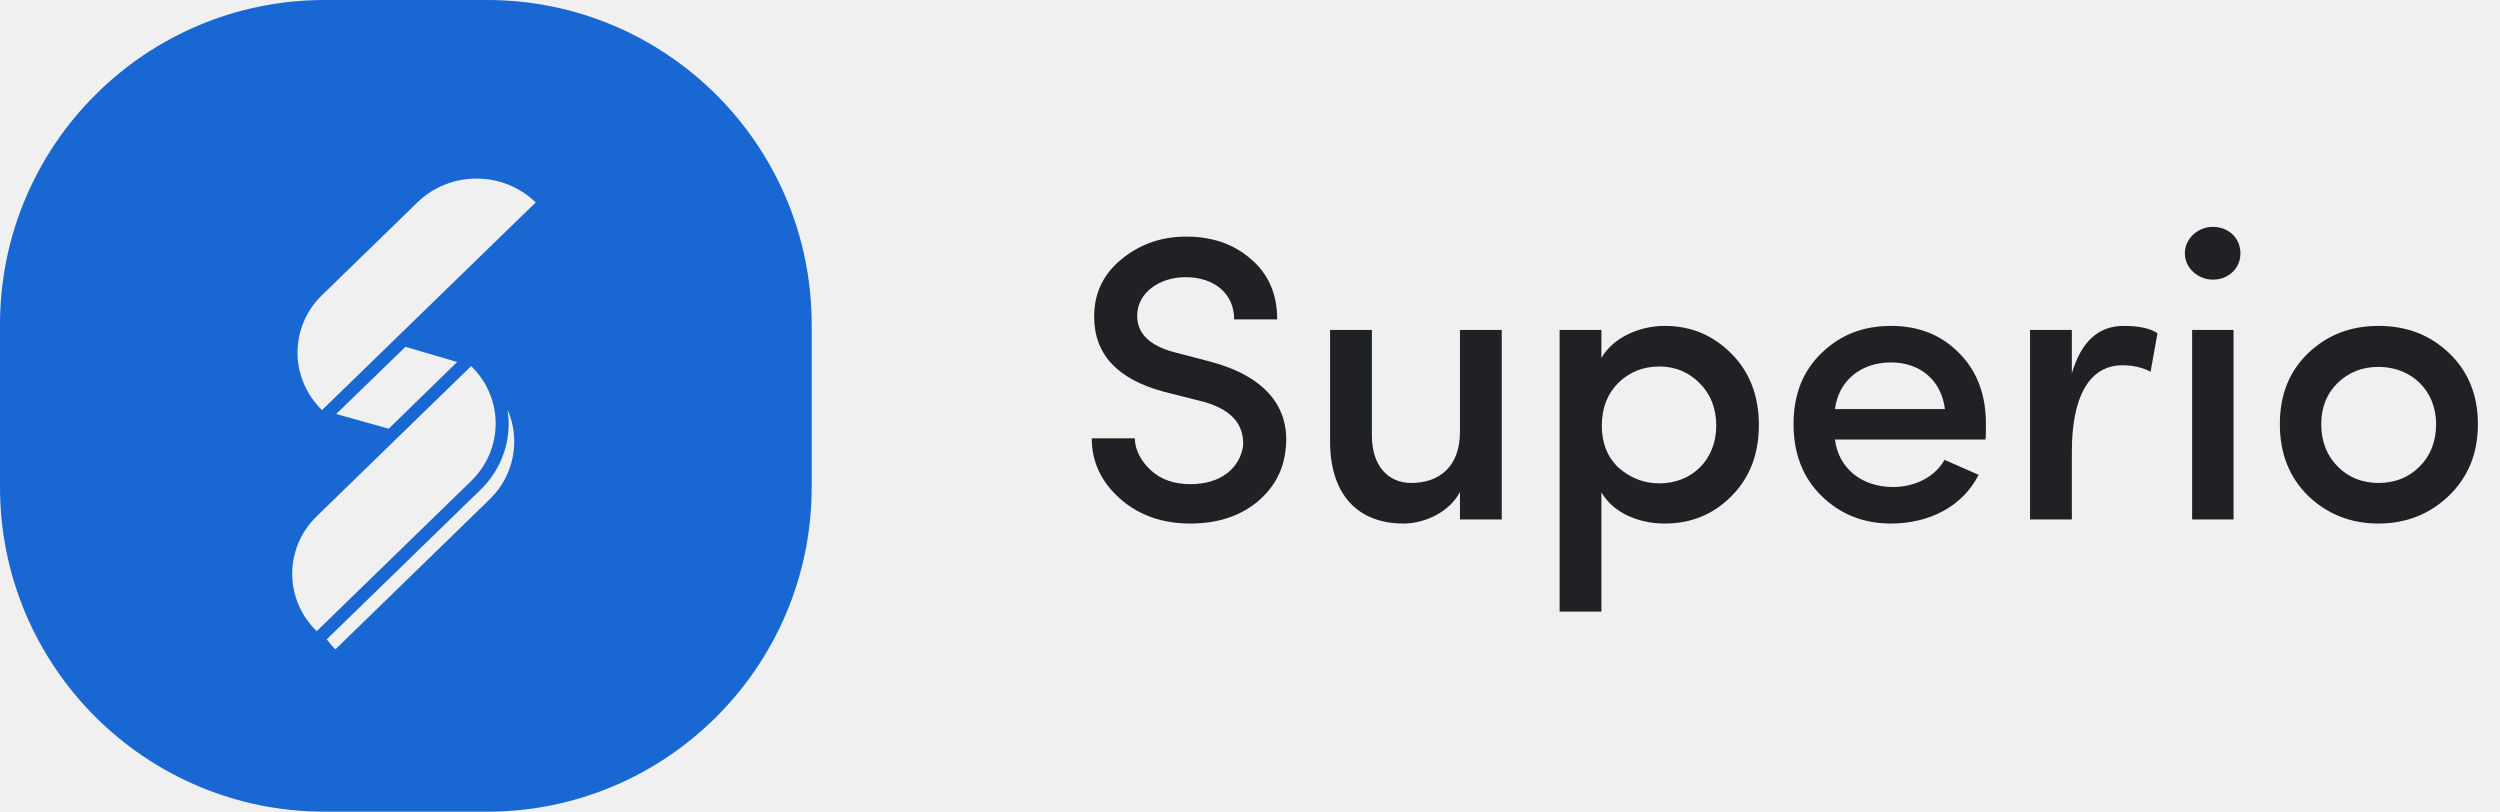
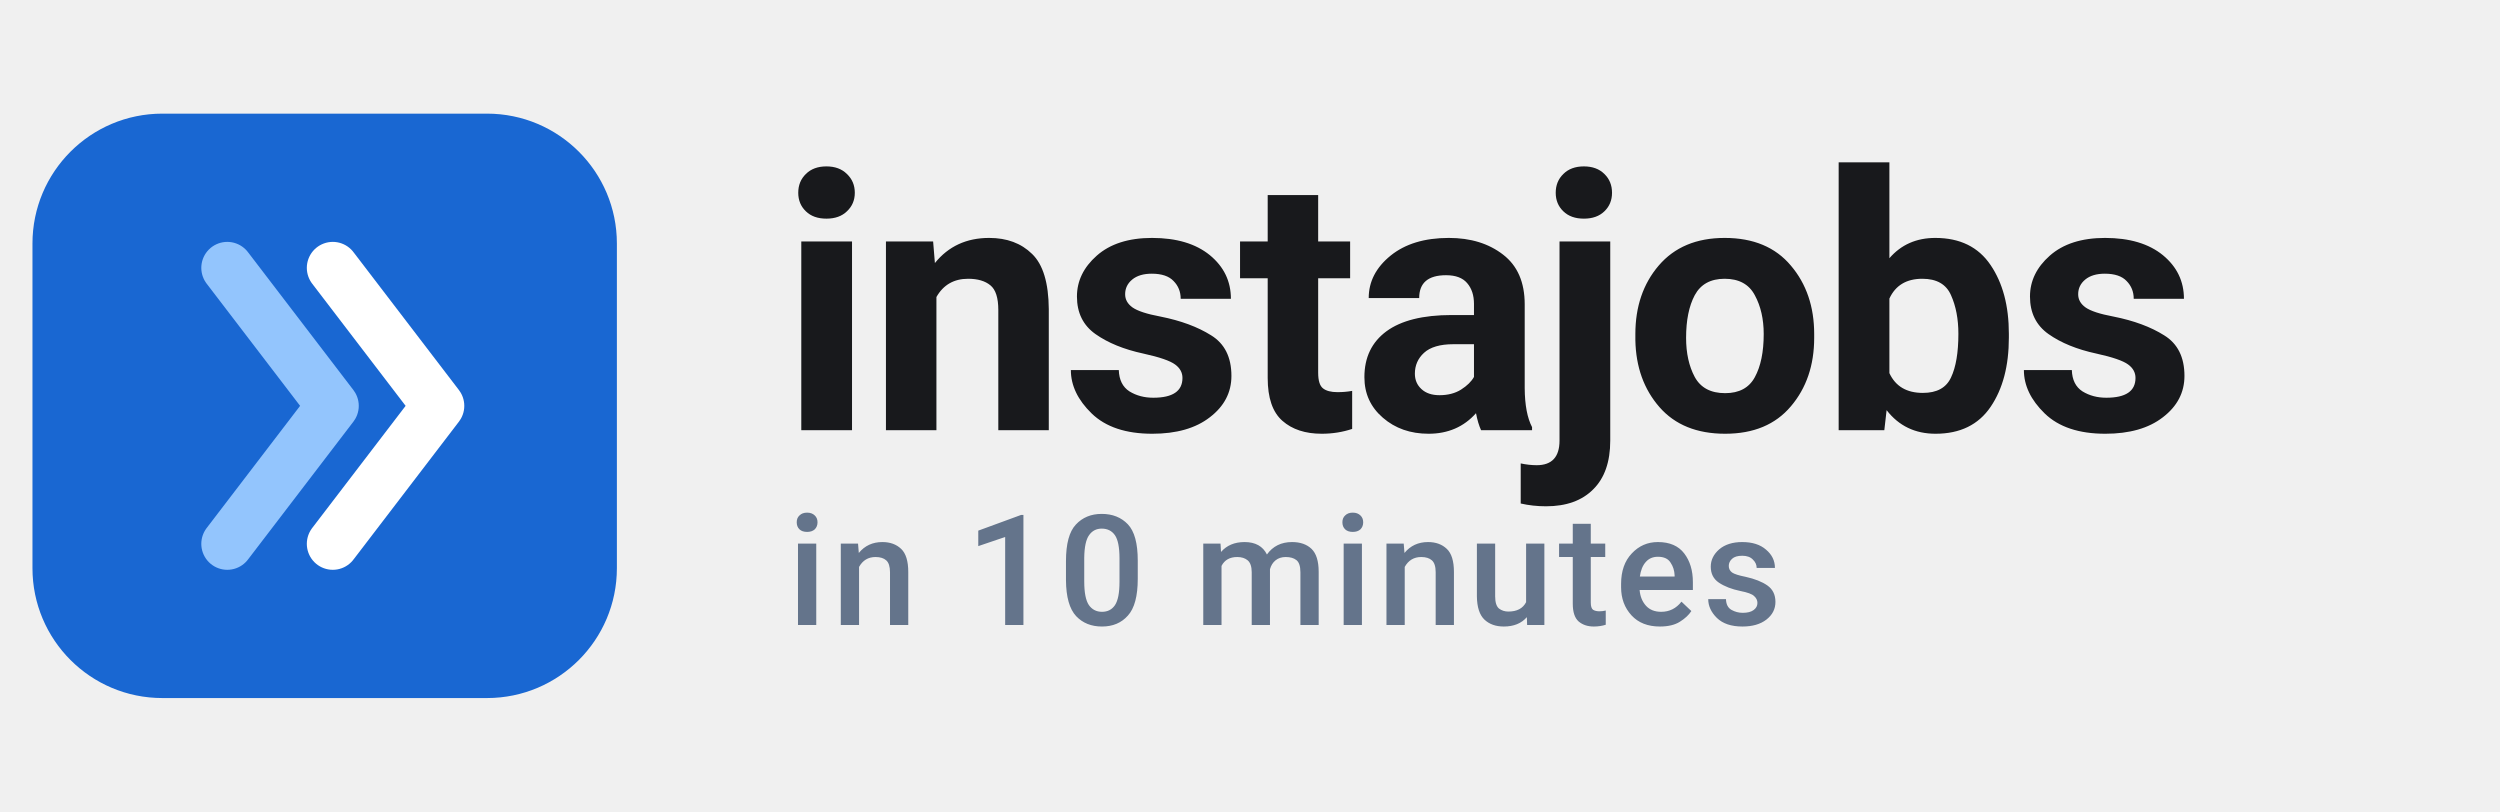
<svg xmlns="http://www.w3.org/2000/svg" width="154" height="50" viewBox="0 0 154 50" fill="none">
-   <path d="M67.25 27C67.25 28.425 67.825 29.675 68.975 30.7C70.125 31.725 71.575 32.25 73.325 32.25C74.95 32.25 76.3 31.825 77.375 30.975C78.45 30.1 79.075 29 79.2 27.625C79.475 25.1 77.95 23.175 74.55 22.275L72.35 21.7C70.825 21.3 70.05 20.55 70.05 19.45C70.05 18.05 71.4 17.075 73.025 17.075C74.825 17.075 76.025 18.1 76.025 19.675H78.675C78.675 18.125 78.15 16.9 77.075 15.975C76.025 15.05 74.7 14.575 73.075 14.575C71.525 14.575 70.2 15.05 69.075 15.975C67.95 16.9 67.4 18.075 67.4 19.5C67.4 21.825 68.825 23.35 71.675 24.125L73.85 24.675C75.75 25.125 76.65 26.05 76.575 27.475C76.375 28.8 75.25 29.825 73.325 29.825C72.35 29.825 71.525 29.55 70.9 28.975C70.275 28.4 69.925 27.725 69.9 27H67.25ZM89.933 26.6C89.933 28.775 88.633 29.75 86.933 29.75C85.508 29.75 84.508 28.7 84.508 26.825V20.325H81.933V27.125C81.908 30.4 83.583 32.25 86.458 32.25C87.783 32.25 89.308 31.525 89.933 30.3V32H92.508V20.325H89.933V26.6ZM96.072 20.325V37.675H98.647V30.325C99.347 31.55 100.871 32.25 102.546 32.25C104.171 32.25 105.521 31.7 106.646 30.575C107.771 29.45 108.346 28 108.346 26.175C108.346 24.375 107.771 22.9 106.646 21.775C105.521 20.65 104.171 20.075 102.546 20.075C100.946 20.075 99.347 20.825 98.647 22.05V20.325H96.072ZM98.671 26.225C98.671 25.125 99.022 24.25 99.697 23.575C100.396 22.9 101.246 22.575 102.221 22.575C103.196 22.575 104.021 22.925 104.696 23.6C105.371 24.275 105.721 25.15 105.721 26.225C105.721 28.325 104.221 29.775 102.221 29.775C101.271 29.775 100.446 29.45 99.722 28.825C99.022 28.175 98.671 27.3 98.671 26.225ZM122.333 26.125C122.333 24.3 121.783 22.85 120.683 21.75C119.583 20.625 118.183 20.075 116.483 20.075C114.783 20.075 113.358 20.625 112.208 21.75C111.058 22.85 110.483 24.3 110.483 26.125C110.483 27.95 111.058 29.425 112.208 30.55C113.358 31.675 114.783 32.25 116.483 32.25C118.808 32.25 120.883 31.225 121.883 29.25L119.783 28.325C119.183 29.4 117.933 30 116.608 30C114.708 30 113.258 28.875 113.033 27.075H122.308C122.333 26.9 122.333 26.6 122.333 26.125ZM113.033 25.2C113.258 23.425 114.658 22.325 116.483 22.325C118.258 22.325 119.583 23.4 119.808 25.2H113.033ZM127.626 27.8C127.626 24.525 128.651 22.5 130.751 22.5C131.376 22.5 131.951 22.625 132.476 22.9L132.901 20.525C132.451 20.225 131.751 20.075 130.826 20.075C129.251 20.075 128.201 21.05 127.626 23V20.325H125.051V32H127.626V27.8ZM137.586 32V20.325H135.036V32H137.586ZM136.311 13.975C135.386 13.975 134.586 14.7 134.586 15.6C134.586 16.5 135.386 17.225 136.311 17.225C137.286 17.225 138.011 16.525 138.011 15.6C138.011 14.675 137.286 13.975 136.311 13.975ZM146.514 29.75C145.539 29.75 144.689 29.425 144.014 28.75C143.339 28.075 142.989 27.2 142.989 26.125C142.989 25.075 143.339 24.225 144.014 23.575C144.689 22.925 145.539 22.6 146.514 22.6C148.514 22.6 150.064 24.025 150.064 26.125C150.064 27.2 149.714 28.075 149.039 28.75C148.364 29.425 147.514 29.75 146.514 29.75ZM146.514 20.075C144.814 20.075 143.364 20.625 142.189 21.75C141.014 22.875 140.439 24.325 140.439 26.125C140.439 27.925 141.014 29.4 142.189 30.55C143.364 31.675 144.814 32.25 146.514 32.25C148.214 32.25 149.664 31.675 150.839 30.55C152.039 29.4 152.639 27.925 152.639 26.125C152.639 24.325 152.039 22.875 150.864 21.75C149.689 20.625 148.239 20.075 146.514 20.075Z" fill="#202124" />
-   <path fill-rule="evenodd" clip-rule="evenodd" d="M20 1.90735e-06C8.954 1.90735e-06 0 8.954 0 20V30C0 41.046 8.954 50 20 50H30C41.046 50 50 41.046 50 30V20C50 8.954 41.046 1.90735e-06 30 1.90735e-06H20ZM33 12.47L19.837 25.261C17.824 23.302 17.824 20.139 19.837 18.18L25.72 12.46C27.733 10.512 30.986 10.512 33 12.47ZM19.51 38.881L29.023 29.63C31.036 27.672 31.036 24.508 29.023 22.55L19.51 31.801C17.497 33.759 17.497 36.923 19.51 38.881ZM31.334 26.09C31.334 25.801 31.304 25.512 31.264 25.232C32.068 27.064 31.701 29.254 30.173 30.749L20.661 40C20.462 39.807 20.284 39.595 20.125 39.383L29.598 30.171C30.719 29.081 31.334 27.634 31.334 26.09ZM28.16 22.299L23.944 26.409L20.71 25.502L24.976 21.364L28.16 22.299Z" fill="#1967D2" />
+   <rect x="2" y="7" width="36" height="36" rx="8" fill="#1967D2" />
+   <path d="M14 16.5L20.5 25L14 33.5" stroke="#93C5FD" stroke-width="3.2" stroke-linecap="round" stroke-linejoin="round" />
+   <path d="M20.5 16.5L27 25L20.5 33.5" stroke="#FFFFFF" stroke-width="3.2" stroke-linecap="round" stroke-linejoin="round" />
+   <text x="48" y="26.5" font-family="system-ui, -apple-system, BlinkMacSystemFont, 'Segoe UI', Roboto, 'Helvetica Neue', Arial, sans-serif" font-size="22" font-weight="700" letter-spacing="-0.4px" fill="#18191C">instajobs</text>
+   <text x="48.5" y="38.5" font-family="system-ui, -apple-system, BlinkMacSystemFont, 'Segoe UI', Roboto, 'Helvetica Neue', Arial, sans-serif" font-size="9.5" font-weight="500" letter-spacing="0.3px" fill="#64748B">in 10 minutes</text>
</svg>
